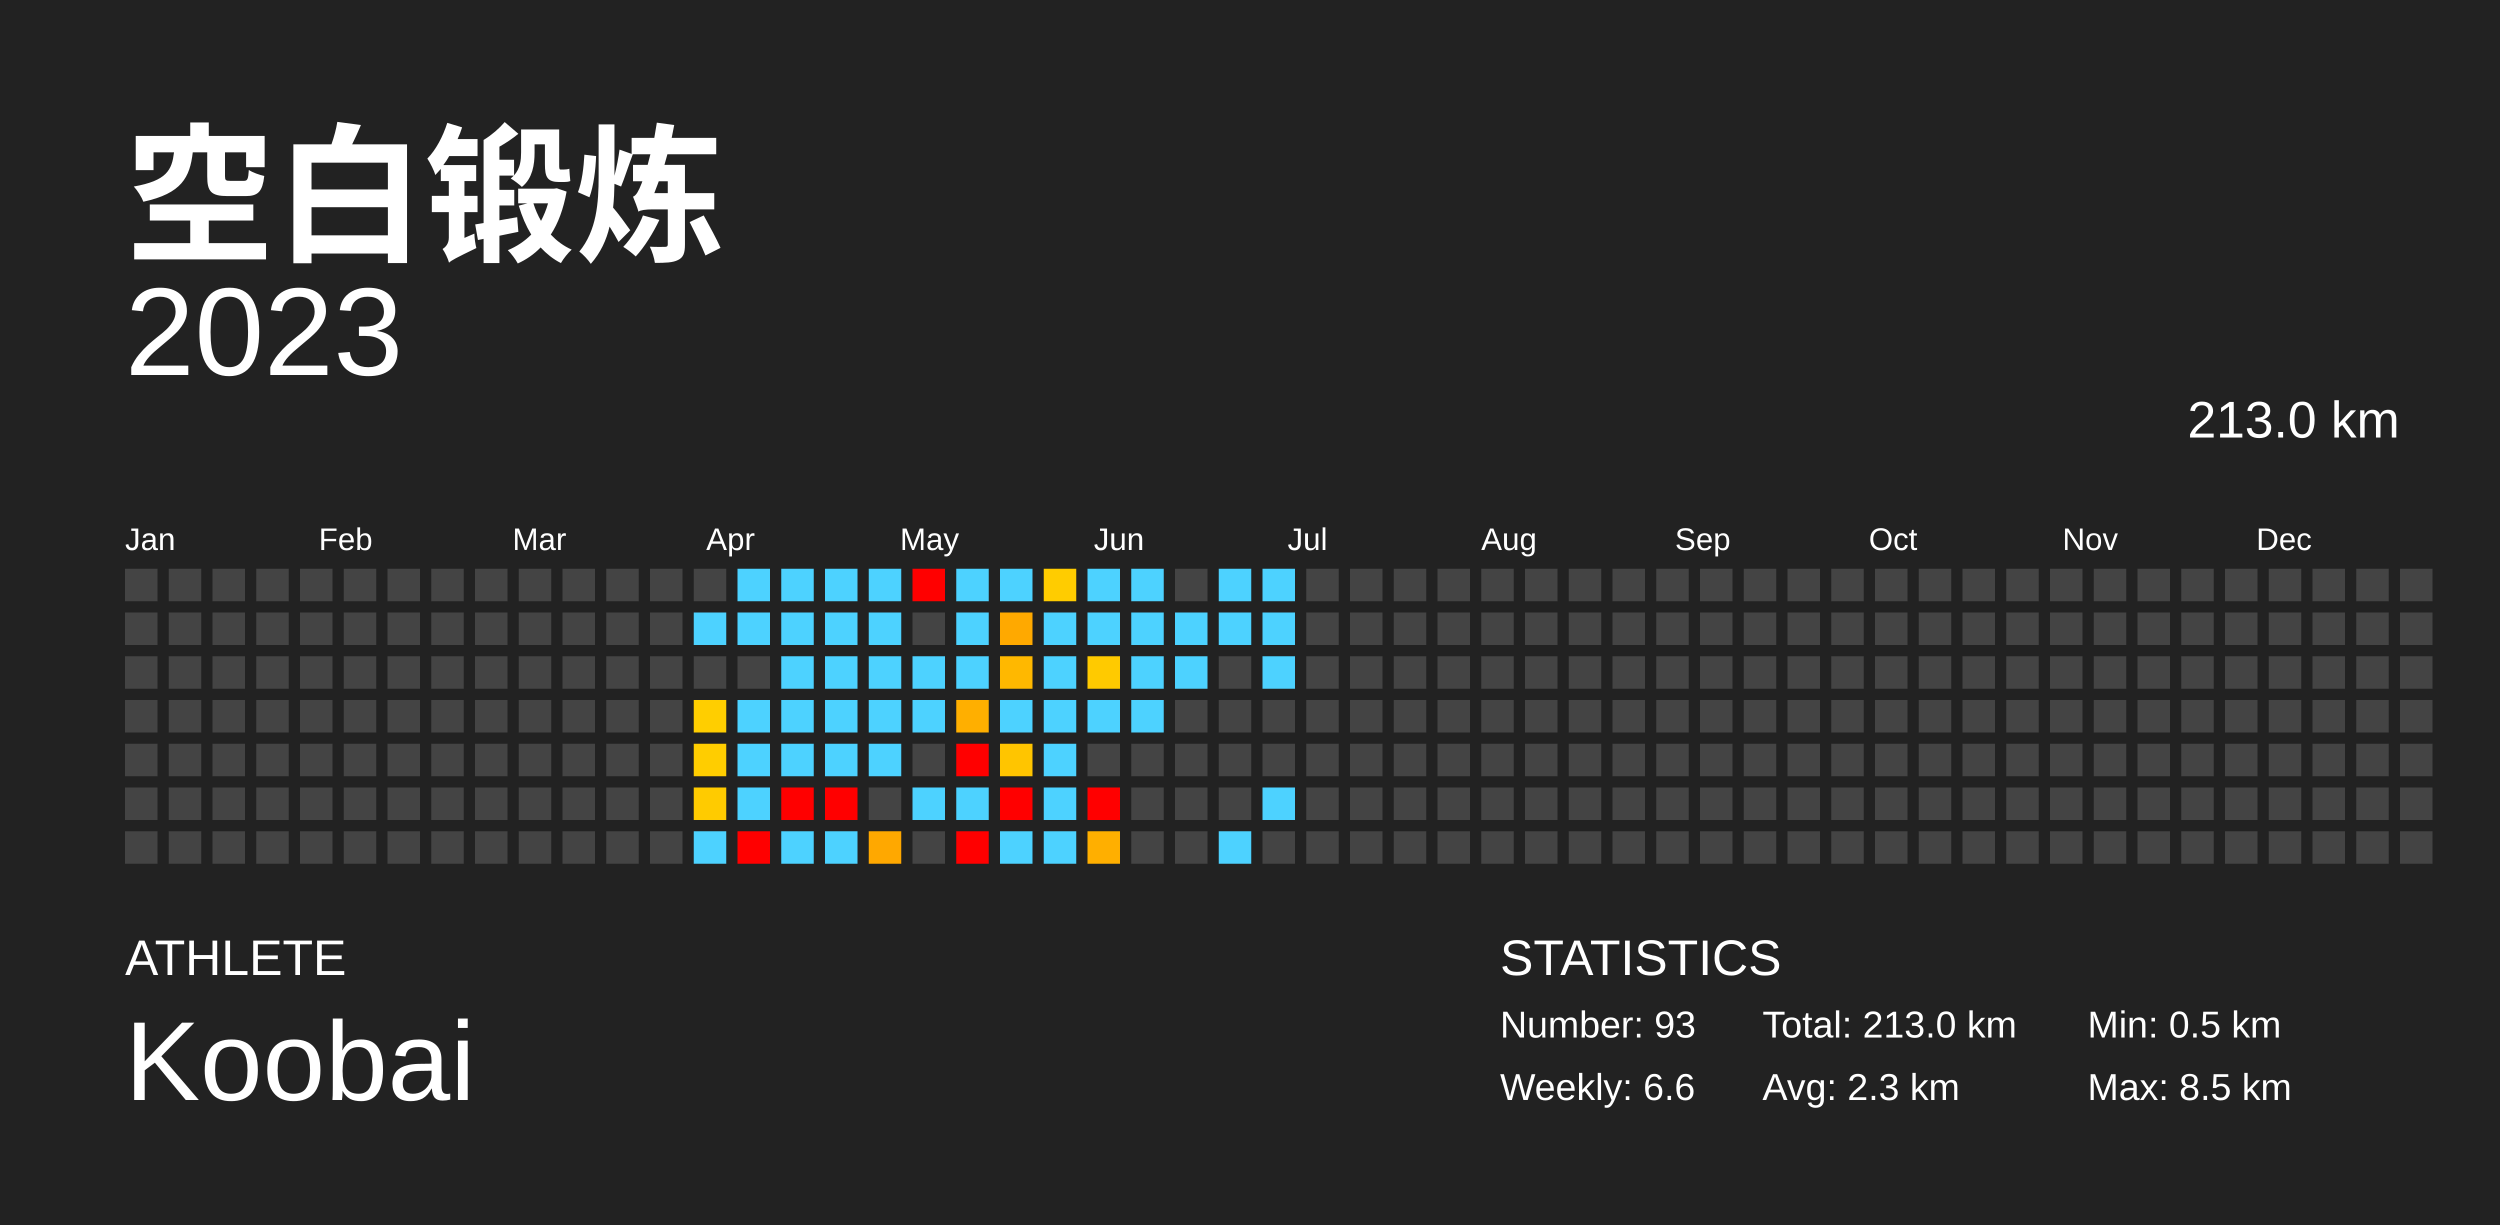
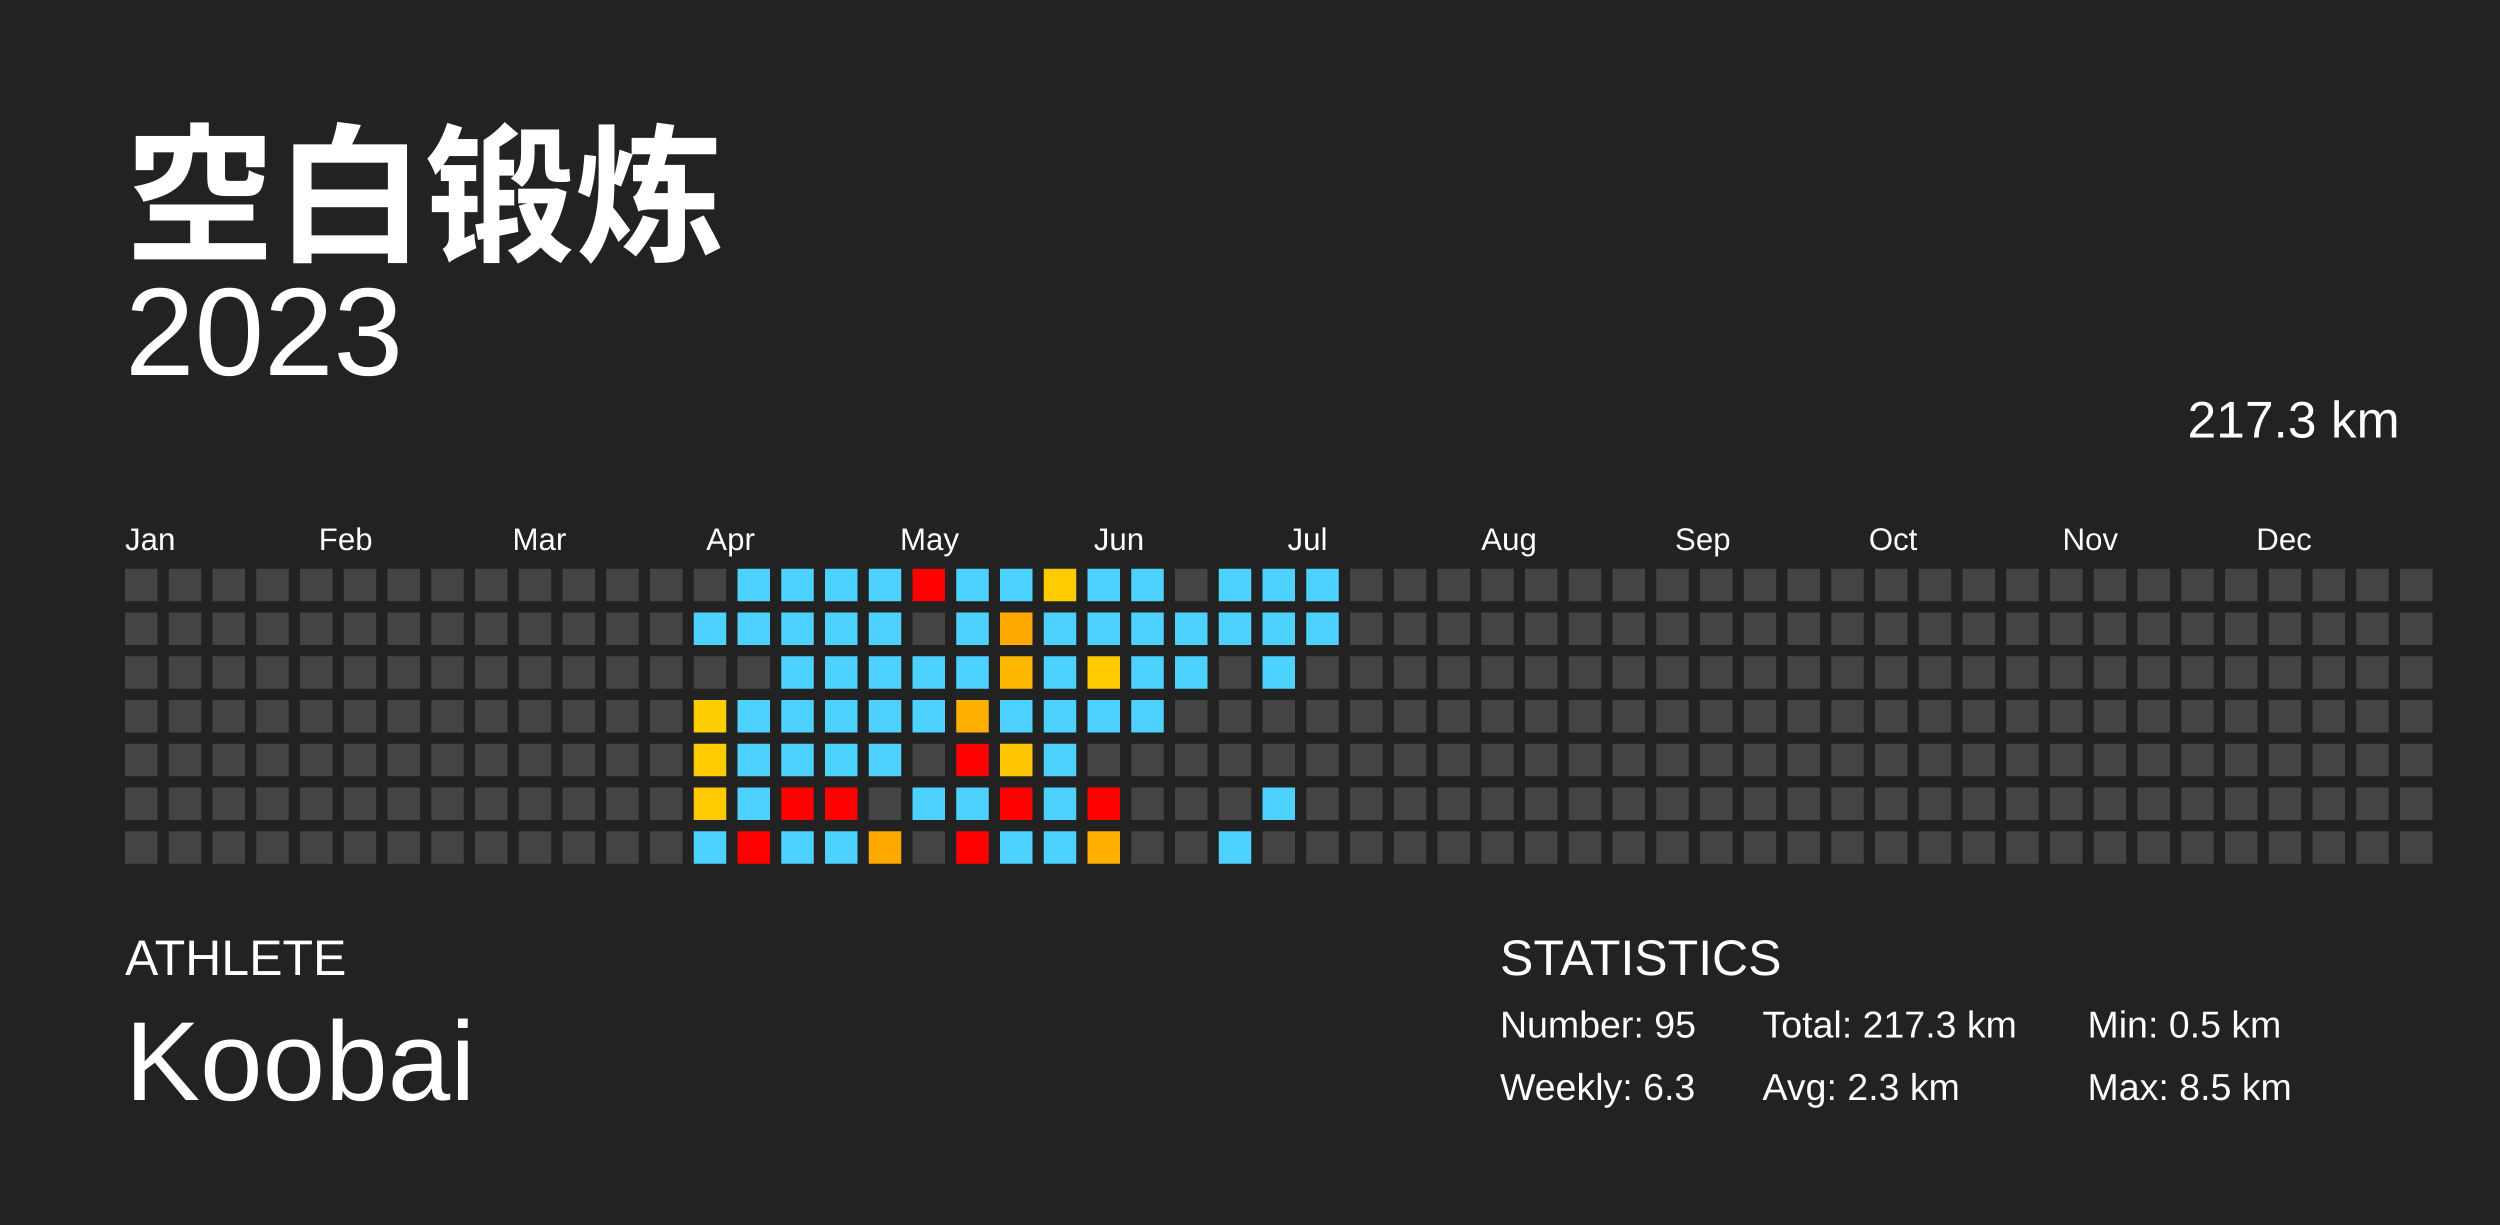
<svg xmlns="http://www.w3.org/2000/svg" baseProfile="full" height="98mm" version="1.1" viewBox="0,0,200,98" width="200mm">
  <defs />
  <rect fill="#222222" height="98" width="200" x="0" y="0" />
  <text fill="#FFFFFF" style="font-size:12px; font-family:Arial; font-weight:bold;" x="10" y="20">空白锻炼</text>
  <text fill="#FFFFFF" style="font-size:4px; font-family:Arial" x="10" y="78">ATHLETE</text>
  <text fill="#FFFFFF" style="font-size:9px; font-family:Arial" x="10" y="88">Koobai</text>
  <text fill="#FFFFFF" style="font-size:4px; font-family:Arial" x="120" y="78">STATISTICS</text>
-   <text fill="#FFFFFF" style="font-size:3px; font-family:Arial" x="120" y="83">Number: 93</text>
-   <text fill="#FFFFFF" style="font-size:3px; font-family:Arial" x="120" y="88">Weekly: 6.6</text>
-   <text fill="#FFFFFF" style="font-size:3px; font-family:Arial" x="141" y="83">Total: 213.0 km</text>
+   <text fill="#FFFFFF" style="font-size:3px; font-family:Arial" x="120" y="83">Number: 95</text>
+   <text fill="#FFFFFF" style="font-size:3px; font-family:Arial" x="120" y="88">Weekly: 6.3</text>
+   <text fill="#FFFFFF" style="font-size:3px; font-family:Arial" x="141" y="83">Total: 217.3 km</text>
  <text fill="#FFFFFF" style="font-size:3px; font-family:Arial" x="141" y="88">Avg: 2.3 km</text>
  <text fill="#FFFFFF" style="font-size:3px; font-family:Arial" x="167" y="83">Min: 0.5 km</text>
  <text fill="#FFFFFF" style="font-size:3px; font-family:Arial" x="167" y="88">Max: 8.5 km</text>
  <text alignment-baseline="hanging" fill="#FFFFFF" style="font-size:10.0px; font-family:Arial;" x="10" y="30">2023</text>
-   <text alignment-baseline="hanging" fill="#FFFFFF" style="font-size:4.125px; font-family:Arial;" x="175" y="35">213.0 km</text>
+   <text alignment-baseline="hanging" fill="#FFFFFF" style="font-size:4.125px; font-family:Arial;" x="175" y="35">217.3 km</text>
  <text fill="#FFFFFF" style="font-size:2.5px; font-family:Arial" x="10.0" y="44">Jan</text>
  <text fill="#FFFFFF" style="font-size:2.5px; font-family:Arial" x="25.5" y="44">Feb</text>
  <text fill="#FFFFFF" style="font-size:2.5px; font-family:Arial" x="41.0" y="44">Mar</text>
  <text fill="#FFFFFF" style="font-size:2.5px; font-family:Arial" x="56.5" y="44">Apr</text>
  <text fill="#FFFFFF" style="font-size:2.5px; font-family:Arial" x="72.0" y="44">May</text>
  <text fill="#FFFFFF" style="font-size:2.5px; font-family:Arial" x="87.5" y="44">Jun</text>
  <text fill="#FFFFFF" style="font-size:2.5px; font-family:Arial" x="103.0" y="44">Jul</text>
  <text fill="#FFFFFF" style="font-size:2.5px; font-family:Arial" x="118.5" y="44">Aug</text>
  <text fill="#FFFFFF" style="font-size:2.5px; font-family:Arial" x="134.0" y="44">Sep</text>
  <text fill="#FFFFFF" style="font-size:2.5px; font-family:Arial" x="149.5" y="44">Oct</text>
  <text fill="#FFFFFF" style="font-size:2.5px; font-family:Arial" x="165.0" y="44">Nov</text>
  <text fill="#FFFFFF" style="font-size:2.5px; font-family:Arial" x="180.5" y="44">Dec</text>
  <rect fill="#444444" height="2.6" width="2.6" x="10.0" y="45.5" />
  <rect fill="#444444" height="2.6" width="2.6" x="10.0" y="49.0" />
  <rect fill="#444444" height="2.6" width="2.6" x="10.0" y="52.5" />
  <rect fill="#444444" height="2.6" width="2.6" x="10.0" y="56.0" />
  <rect fill="#444444" height="2.6" width="2.6" x="10.0" y="59.5" />
  <rect fill="#444444" height="2.6" width="2.6" x="10.0" y="63.0" />
  <rect fill="#444444" height="2.6" width="2.6" x="10.0" y="66.5" />
  <rect fill="#444444" height="2.6" width="2.6" x="13.5" y="45.5" />
  <rect fill="#444444" height="2.6" width="2.6" x="13.5" y="49.0" />
  <rect fill="#444444" height="2.6" width="2.6" x="13.5" y="52.5" />
  <rect fill="#444444" height="2.6" width="2.6" x="13.5" y="56.0" />
  <rect fill="#444444" height="2.6" width="2.6" x="13.5" y="59.5" />
  <rect fill="#444444" height="2.6" width="2.6" x="13.5" y="63.0" />
  <rect fill="#444444" height="2.6" width="2.6" x="13.5" y="66.5" />
  <rect fill="#444444" height="2.6" width="2.6" x="17.0" y="45.5" />
  <rect fill="#444444" height="2.6" width="2.6" x="17.0" y="49.0" />
  <rect fill="#444444" height="2.6" width="2.6" x="17.0" y="52.5" />
  <rect fill="#444444" height="2.6" width="2.6" x="17.0" y="56.0" />
  <rect fill="#444444" height="2.6" width="2.6" x="17.0" y="59.5" />
  <rect fill="#444444" height="2.6" width="2.6" x="17.0" y="63.0" />
  <rect fill="#444444" height="2.6" width="2.6" x="17.0" y="66.5" />
  <rect fill="#444444" height="2.6" width="2.6" x="20.5" y="45.5" />
  <rect fill="#444444" height="2.6" width="2.6" x="20.5" y="49.0" />
  <rect fill="#444444" height="2.6" width="2.6" x="20.5" y="52.5" />
  <rect fill="#444444" height="2.6" width="2.6" x="20.5" y="56.0" />
  <rect fill="#444444" height="2.6" width="2.6" x="20.5" y="59.5" />
  <rect fill="#444444" height="2.6" width="2.6" x="20.5" y="63.0" />
  <rect fill="#444444" height="2.6" width="2.6" x="20.5" y="66.5" />
  <rect fill="#444444" height="2.6" width="2.6" x="24.0" y="45.5" />
  <rect fill="#444444" height="2.6" width="2.6" x="24.0" y="49.0" />
  <rect fill="#444444" height="2.6" width="2.6" x="24.0" y="52.5" />
  <rect fill="#444444" height="2.6" width="2.6" x="24.0" y="56.0" />
  <rect fill="#444444" height="2.6" width="2.6" x="24.0" y="59.5" />
  <rect fill="#444444" height="2.6" width="2.6" x="24.0" y="63.0" />
  <rect fill="#444444" height="2.6" width="2.6" x="24.0" y="66.5" />
  <rect fill="#444444" height="2.6" width="2.6" x="27.5" y="45.5" />
  <rect fill="#444444" height="2.6" width="2.6" x="27.5" y="49.0" />
  <rect fill="#444444" height="2.6" width="2.6" x="27.5" y="52.5" />
  <rect fill="#444444" height="2.6" width="2.6" x="27.5" y="56.0" />
  <rect fill="#444444" height="2.6" width="2.6" x="27.5" y="59.5" />
  <rect fill="#444444" height="2.6" width="2.6" x="27.5" y="63.0" />
  <rect fill="#444444" height="2.6" width="2.6" x="27.5" y="66.5" />
  <rect fill="#444444" height="2.6" width="2.6" x="31.0" y="45.5" />
  <rect fill="#444444" height="2.6" width="2.6" x="31.0" y="49.0" />
  <rect fill="#444444" height="2.6" width="2.6" x="31.0" y="52.5" />
  <rect fill="#444444" height="2.6" width="2.6" x="31.0" y="56.0" />
  <rect fill="#444444" height="2.6" width="2.6" x="31.0" y="59.5" />
  <rect fill="#444444" height="2.6" width="2.6" x="31.0" y="63.0" />
  <rect fill="#444444" height="2.6" width="2.6" x="31.0" y="66.5" />
  <rect fill="#444444" height="2.6" width="2.6" x="34.5" y="45.5" />
  <rect fill="#444444" height="2.6" width="2.6" x="34.5" y="49.0" />
  <rect fill="#444444" height="2.6" width="2.6" x="34.5" y="52.5" />
  <rect fill="#444444" height="2.6" width="2.6" x="34.5" y="56.0" />
  <rect fill="#444444" height="2.6" width="2.6" x="34.5" y="59.5" />
  <rect fill="#444444" height="2.6" width="2.6" x="34.5" y="63.0" />
  <rect fill="#444444" height="2.6" width="2.6" x="34.5" y="66.5" />
  <rect fill="#444444" height="2.6" width="2.6" x="38.0" y="45.5" />
  <rect fill="#444444" height="2.6" width="2.6" x="38.0" y="49.0" />
  <rect fill="#444444" height="2.6" width="2.6" x="38.0" y="52.5" />
  <rect fill="#444444" height="2.6" width="2.6" x="38.0" y="56.0" />
  <rect fill="#444444" height="2.6" width="2.6" x="38.0" y="59.5" />
  <rect fill="#444444" height="2.6" width="2.6" x="38.0" y="63.0" />
  <rect fill="#444444" height="2.6" width="2.6" x="38.0" y="66.5" />
  <rect fill="#444444" height="2.6" width="2.6" x="41.5" y="45.5" />
  <rect fill="#444444" height="2.6" width="2.6" x="41.5" y="49.0" />
  <rect fill="#444444" height="2.6" width="2.6" x="41.5" y="52.5" />
  <rect fill="#444444" height="2.6" width="2.6" x="41.5" y="56.0" />
  <rect fill="#444444" height="2.6" width="2.6" x="41.5" y="59.5" />
  <rect fill="#444444" height="2.6" width="2.6" x="41.5" y="63.0" />
  <rect fill="#444444" height="2.6" width="2.6" x="41.5" y="66.5" />
  <rect fill="#444444" height="2.6" width="2.6" x="45.0" y="45.5" />
  <rect fill="#444444" height="2.6" width="2.6" x="45.0" y="49.0" />
  <rect fill="#444444" height="2.6" width="2.6" x="45.0" y="52.5" />
  <rect fill="#444444" height="2.6" width="2.6" x="45.0" y="56.0" />
  <rect fill="#444444" height="2.6" width="2.6" x="45.0" y="59.5" />
  <rect fill="#444444" height="2.6" width="2.6" x="45.0" y="63.0" />
  <rect fill="#444444" height="2.6" width="2.6" x="45.0" y="66.5" />
  <rect fill="#444444" height="2.6" width="2.6" x="48.5" y="45.5" />
  <rect fill="#444444" height="2.6" width="2.6" x="48.5" y="49.0" />
  <rect fill="#444444" height="2.6" width="2.6" x="48.5" y="52.5" />
  <rect fill="#444444" height="2.6" width="2.6" x="48.5" y="56.0" />
  <rect fill="#444444" height="2.6" width="2.6" x="48.5" y="59.5" />
  <rect fill="#444444" height="2.6" width="2.6" x="48.5" y="63.0" />
  <rect fill="#444444" height="2.6" width="2.6" x="48.5" y="66.5" />
  <rect fill="#444444" height="2.6" width="2.6" x="52.0" y="45.5" />
  <rect fill="#444444" height="2.6" width="2.6" x="52.0" y="49.0" />
  <rect fill="#444444" height="2.6" width="2.6" x="52.0" y="52.5" />
  <rect fill="#444444" height="2.6" width="2.6" x="52.0" y="56.0" />
  <rect fill="#444444" height="2.6" width="2.6" x="52.0" y="59.5" />
  <rect fill="#444444" height="2.6" width="2.6" x="52.0" y="63.0" />
  <rect fill="#444444" height="2.6" width="2.6" x="52.0" y="66.5" />
  <rect fill="#444444" height="2.6" width="2.6" x="55.5" y="45.5" />
  <rect fill="#4dd2ff" height="2.6" width="2.6" x="55.5" y="49.0" />
  <rect fill="#444444" height="2.6" width="2.6" x="55.5" y="52.5" />
  <rect fill="#ffce00" height="2.6" width="2.6" x="55.5" y="56.0" />
  <rect fill="#ffcd00" height="2.6" width="2.6" x="55.5" y="59.5" />
  <rect fill="#ffcb00" height="2.6" width="2.6" x="55.5" y="63.0" />
  <rect fill="#4dd2ff" height="2.6" width="2.6" x="55.5" y="66.5" />
  <rect fill="#4dd2ff" height="2.6" width="2.6" x="59.0" y="45.5" />
  <rect fill="#4dd2ff" height="2.6" width="2.6" x="59.0" y="49.0" />
  <rect fill="#444444" height="2.6" width="2.6" x="59.0" y="52.5" />
  <rect fill="#4dd2ff" height="2.6" width="2.6" x="59.0" y="56.0" />
  <rect fill="#4dd2ff" height="2.6" width="2.6" x="59.0" y="59.5" />
  <rect fill="#4dd2ff" height="2.6" width="2.6" x="59.0" y="63.0" />
  <rect fill="red" height="2.6" width="2.6" x="59.0" y="66.5" />
  <rect fill="#4dd2ff" height="2.6" width="2.6" x="62.5" y="45.5" />
  <rect fill="#4dd2ff" height="2.6" width="2.6" x="62.5" y="49.0" />
  <rect fill="#4dd2ff" height="2.6" width="2.6" x="62.5" y="52.5" />
  <rect fill="#4dd2ff" height="2.6" width="2.6" x="62.5" y="56.0" />
  <rect fill="#4dd2ff" height="2.6" width="2.6" x="62.5" y="59.5" />
  <rect fill="red" height="2.6" width="2.6" x="62.5" y="63.0" />
  <rect fill="#4dd2ff" height="2.6" width="2.6" x="62.5" y="66.5" />
  <rect fill="#4dd2ff" height="2.6" width="2.6" x="66.0" y="45.5" />
  <rect fill="#4dd2ff" height="2.6" width="2.6" x="66.0" y="49.0" />
  <rect fill="#4dd2ff" height="2.6" width="2.6" x="66.0" y="52.5" />
  <rect fill="#4dd2ff" height="2.6" width="2.6" x="66.0" y="56.0" />
  <rect fill="#4dd2ff" height="2.6" width="2.6" x="66.0" y="59.5" />
  <rect fill="red" height="2.6" width="2.6" x="66.0" y="63.0" />
  <rect fill="#4dd2ff" height="2.6" width="2.6" x="66.0" y="66.5" />
  <rect fill="#4dd2ff" height="2.6" width="2.6" x="69.5" y="45.5" />
  <rect fill="#4dd2ff" height="2.6" width="2.6" x="69.5" y="49.0" />
  <rect fill="#4dd2ff" height="2.6" width="2.6" x="69.5" y="52.5" />
  <rect fill="#4dd2ff" height="2.6" width="2.6" x="69.5" y="56.0" />
  <rect fill="#4dd2ff" height="2.6" width="2.6" x="69.5" y="59.5" />
  <rect fill="#444444" height="2.6" width="2.6" x="69.5" y="63.0" />
  <rect fill="#ffa800" height="2.6" width="2.6" x="69.5" y="66.5" />
  <rect fill="red" height="2.6" width="2.6" x="73.0" y="45.5" />
  <rect fill="#444444" height="2.6" width="2.6" x="73.0" y="49.0" />
  <rect fill="#4dd2ff" height="2.6" width="2.6" x="73.0" y="52.5" />
  <rect fill="#4dd2ff" height="2.6" width="2.6" x="73.0" y="56.0" />
  <rect fill="#444444" height="2.6" width="2.6" x="73.0" y="59.5" />
  <rect fill="#4dd2ff" height="2.6" width="2.6" x="73.0" y="63.0" />
  <rect fill="#444444" height="2.6" width="2.6" x="73.0" y="66.5" />
  <rect fill="#4dd2ff" height="2.6" width="2.6" x="76.5" y="45.5" />
  <rect fill="#4dd2ff" height="2.6" width="2.6" x="76.5" y="49.0" />
  <rect fill="#4dd2ff" height="2.6" width="2.6" x="76.5" y="52.5" />
  <rect fill="#ffaf00" height="2.6" width="2.6" x="76.5" y="56.0" />
  <rect fill="red" height="2.6" width="2.6" x="76.5" y="59.5" />
  <rect fill="#4dd2ff" height="2.6" width="2.6" x="76.5" y="63.0" />
  <rect fill="red" height="2.6" width="2.6" x="76.5" y="66.5" />
  <rect fill="#4dd2ff" height="2.6" width="2.6" x="80.0" y="45.5" />
  <rect fill="#ffa900" height="2.6" width="2.6" x="80.0" y="49.0" />
  <rect fill="#ffb800" height="2.6" width="2.6" x="80.0" y="52.5" />
  <rect fill="#4dd2ff" height="2.6" width="2.6" x="80.0" y="56.0" />
  <rect fill="#ffc500" height="2.6" width="2.6" x="80.0" y="59.5" />
  <rect fill="red" height="2.6" width="2.6" x="80.0" y="63.0" />
  <rect fill="#4dd2ff" height="2.6" width="2.6" x="80.0" y="66.5" />
  <rect fill="#ffcc00" height="2.6" width="2.6" x="83.5" y="45.5" />
  <rect fill="#4dd2ff" height="2.6" width="2.6" x="83.5" y="49.0" />
  <rect fill="#4dd2ff" height="2.6" width="2.6" x="83.5" y="52.5" />
  <rect fill="#4dd2ff" height="2.6" width="2.6" x="83.5" y="56.0" />
  <rect fill="#4dd2ff" height="2.6" width="2.6" x="83.5" y="59.5" />
  <rect fill="#4dd2ff" height="2.6" width="2.6" x="83.5" y="63.0" />
  <rect fill="#4dd2ff" height="2.6" width="2.6" x="83.5" y="66.5" />
  <rect fill="#4dd2ff" height="2.6" width="2.6" x="87.0" y="45.5" />
  <rect fill="#4dd2ff" height="2.6" width="2.6" x="87.0" y="49.0" />
  <rect fill="#ffca00" height="2.6" width="2.6" x="87.0" y="52.5" />
  <rect fill="#4dd2ff" height="2.6" width="2.6" x="87.0" y="56.0" />
  <rect fill="#444444" height="2.6" width="2.6" x="87.0" y="59.5" />
  <rect fill="red" height="2.6" width="2.6" x="87.0" y="63.0" />
  <rect fill="#ffaf00" height="2.6" width="2.6" x="87.0" y="66.5" />
  <rect fill="#4dd2ff" height="2.6" width="2.6" x="90.5" y="45.5" />
  <rect fill="#4dd2ff" height="2.6" width="2.6" x="90.5" y="49.0" />
  <rect fill="#4dd2ff" height="2.6" width="2.6" x="90.5" y="52.5" />
  <rect fill="#4dd2ff" height="2.6" width="2.6" x="90.5" y="56.0" />
  <rect fill="#444444" height="2.6" width="2.6" x="90.5" y="59.5" />
  <rect fill="#444444" height="2.6" width="2.6" x="90.5" y="63.0" />
  <rect fill="#444444" height="2.6" width="2.6" x="90.5" y="66.5" />
  <rect fill="#444444" height="2.6" width="2.6" x="94.0" y="45.5" />
  <rect fill="#4dd2ff" height="2.6" width="2.6" x="94.0" y="49.0" />
  <rect fill="#4dd2ff" height="2.6" width="2.6" x="94.0" y="52.5" />
  <rect fill="#444444" height="2.6" width="2.6" x="94.0" y="56.0" />
  <rect fill="#444444" height="2.6" width="2.6" x="94.0" y="59.5" />
  <rect fill="#444444" height="2.6" width="2.6" x="94.0" y="63.0" />
  <rect fill="#444444" height="2.6" width="2.6" x="94.0" y="66.5" />
  <rect fill="#4dd2ff" height="2.6" width="2.6" x="97.5" y="45.5" />
  <rect fill="#4dd2ff" height="2.6" width="2.6" x="97.5" y="49.0" />
  <rect fill="#444444" height="2.6" width="2.6" x="97.5" y="52.5" />
  <rect fill="#444444" height="2.6" width="2.6" x="97.5" y="56.0" />
  <rect fill="#444444" height="2.6" width="2.6" x="97.5" y="59.5" />
  <rect fill="#444444" height="2.6" width="2.6" x="97.5" y="63.0" />
  <rect fill="#4dd2ff" height="2.6" width="2.6" x="97.5" y="66.5" />
  <rect fill="#4dd2ff" height="2.6" width="2.6" x="101.0" y="45.5" />
  <rect fill="#4dd2ff" height="2.6" width="2.6" x="101.0" y="49.0" />
  <rect fill="#4dd2ff" height="2.6" width="2.6" x="101.0" y="52.5" />
  <rect fill="#444444" height="2.6" width="2.6" x="101.0" y="56.0" />
  <rect fill="#444444" height="2.6" width="2.6" x="101.0" y="59.5" />
  <rect fill="#4dd2ff" height="2.6" width="2.6" x="101.0" y="63.0" />
  <rect fill="#444444" height="2.6" width="2.6" x="101.0" y="66.5" />
-   <rect fill="#444444" height="2.6" width="2.6" x="104.5" y="45.5" />
-   <rect fill="#444444" height="2.6" width="2.6" x="104.5" y="49.0" />
+   <rect fill="#4dd2ff" height="2.6" width="2.6" x="104.5" y="45.5" />
+   <rect fill="#4dd2ff" height="2.6" width="2.6" x="104.5" y="49.0" />
  <rect fill="#444444" height="2.6" width="2.6" x="104.5" y="52.5" />
  <rect fill="#444444" height="2.6" width="2.6" x="104.5" y="56.0" />
  <rect fill="#444444" height="2.6" width="2.6" x="104.5" y="59.5" />
  <rect fill="#444444" height="2.6" width="2.6" x="104.5" y="63.0" />
  <rect fill="#444444" height="2.6" width="2.6" x="104.5" y="66.5" />
  <rect fill="#444444" height="2.6" width="2.6" x="108.0" y="45.5" />
  <rect fill="#444444" height="2.6" width="2.6" x="108.0" y="49.0" />
  <rect fill="#444444" height="2.6" width="2.6" x="108.0" y="52.5" />
  <rect fill="#444444" height="2.6" width="2.6" x="108.0" y="56.0" />
  <rect fill="#444444" height="2.6" width="2.6" x="108.0" y="59.5" />
  <rect fill="#444444" height="2.6" width="2.6" x="108.0" y="63.0" />
  <rect fill="#444444" height="2.6" width="2.6" x="108.0" y="66.5" />
  <rect fill="#444444" height="2.6" width="2.6" x="111.5" y="45.5" />
  <rect fill="#444444" height="2.6" width="2.6" x="111.5" y="49.0" />
  <rect fill="#444444" height="2.6" width="2.6" x="111.5" y="52.5" />
  <rect fill="#444444" height="2.6" width="2.6" x="111.5" y="56.0" />
  <rect fill="#444444" height="2.6" width="2.6" x="111.5" y="59.5" />
  <rect fill="#444444" height="2.6" width="2.6" x="111.5" y="63.0" />
  <rect fill="#444444" height="2.6" width="2.6" x="111.5" y="66.5" />
  <rect fill="#444444" height="2.6" width="2.6" x="115.0" y="45.5" />
  <rect fill="#444444" height="2.6" width="2.6" x="115.0" y="49.0" />
  <rect fill="#444444" height="2.6" width="2.6" x="115.0" y="52.5" />
  <rect fill="#444444" height="2.6" width="2.6" x="115.0" y="56.0" />
  <rect fill="#444444" height="2.6" width="2.6" x="115.0" y="59.5" />
  <rect fill="#444444" height="2.6" width="2.6" x="115.0" y="63.0" />
  <rect fill="#444444" height="2.6" width="2.6" x="115.0" y="66.5" />
  <rect fill="#444444" height="2.6" width="2.6" x="118.5" y="45.5" />
  <rect fill="#444444" height="2.6" width="2.6" x="118.5" y="49.0" />
  <rect fill="#444444" height="2.6" width="2.6" x="118.5" y="52.5" />
  <rect fill="#444444" height="2.6" width="2.6" x="118.5" y="56.0" />
  <rect fill="#444444" height="2.6" width="2.6" x="118.5" y="59.5" />
  <rect fill="#444444" height="2.6" width="2.6" x="118.5" y="63.0" />
  <rect fill="#444444" height="2.6" width="2.6" x="118.5" y="66.5" />
  <rect fill="#444444" height="2.6" width="2.6" x="122.0" y="45.5" />
  <rect fill="#444444" height="2.6" width="2.6" x="122.0" y="49.0" />
  <rect fill="#444444" height="2.6" width="2.6" x="122.0" y="52.5" />
  <rect fill="#444444" height="2.6" width="2.6" x="122.0" y="56.0" />
  <rect fill="#444444" height="2.6" width="2.6" x="122.0" y="59.5" />
  <rect fill="#444444" height="2.6" width="2.6" x="122.0" y="63.0" />
  <rect fill="#444444" height="2.6" width="2.6" x="122.0" y="66.5" />
  <rect fill="#444444" height="2.6" width="2.6" x="125.5" y="45.5" />
  <rect fill="#444444" height="2.6" width="2.6" x="125.5" y="49.0" />
  <rect fill="#444444" height="2.6" width="2.6" x="125.5" y="52.5" />
  <rect fill="#444444" height="2.6" width="2.6" x="125.5" y="56.0" />
  <rect fill="#444444" height="2.6" width="2.6" x="125.5" y="59.5" />
  <rect fill="#444444" height="2.6" width="2.6" x="125.5" y="63.0" />
  <rect fill="#444444" height="2.6" width="2.6" x="125.5" y="66.5" />
  <rect fill="#444444" height="2.6" width="2.6" x="129.0" y="45.5" />
  <rect fill="#444444" height="2.6" width="2.6" x="129.0" y="49.0" />
  <rect fill="#444444" height="2.6" width="2.6" x="129.0" y="52.5" />
  <rect fill="#444444" height="2.6" width="2.6" x="129.0" y="56.0" />
  <rect fill="#444444" height="2.6" width="2.6" x="129.0" y="59.5" />
  <rect fill="#444444" height="2.6" width="2.6" x="129.0" y="63.0" />
  <rect fill="#444444" height="2.6" width="2.6" x="129.0" y="66.5" />
  <rect fill="#444444" height="2.6" width="2.6" x="132.5" y="45.5" />
  <rect fill="#444444" height="2.6" width="2.6" x="132.5" y="49.0" />
  <rect fill="#444444" height="2.6" width="2.6" x="132.5" y="52.5" />
  <rect fill="#444444" height="2.6" width="2.6" x="132.5" y="56.0" />
  <rect fill="#444444" height="2.6" width="2.6" x="132.5" y="59.5" />
  <rect fill="#444444" height="2.6" width="2.6" x="132.5" y="63.0" />
  <rect fill="#444444" height="2.6" width="2.6" x="132.5" y="66.5" />
  <rect fill="#444444" height="2.6" width="2.6" x="136.0" y="45.5" />
  <rect fill="#444444" height="2.6" width="2.6" x="136.0" y="49.0" />
  <rect fill="#444444" height="2.6" width="2.6" x="136.0" y="52.5" />
  <rect fill="#444444" height="2.6" width="2.6" x="136.0" y="56.0" />
  <rect fill="#444444" height="2.6" width="2.6" x="136.0" y="59.5" />
  <rect fill="#444444" height="2.6" width="2.6" x="136.0" y="63.0" />
  <rect fill="#444444" height="2.6" width="2.6" x="136.0" y="66.5" />
  <rect fill="#444444" height="2.6" width="2.6" x="139.5" y="45.5" />
  <rect fill="#444444" height="2.6" width="2.6" x="139.5" y="49.0" />
  <rect fill="#444444" height="2.6" width="2.6" x="139.5" y="52.5" />
  <rect fill="#444444" height="2.6" width="2.6" x="139.5" y="56.0" />
  <rect fill="#444444" height="2.6" width="2.6" x="139.5" y="59.5" />
  <rect fill="#444444" height="2.6" width="2.6" x="139.5" y="63.0" />
  <rect fill="#444444" height="2.6" width="2.6" x="139.5" y="66.5" />
  <rect fill="#444444" height="2.6" width="2.6" x="143.0" y="45.5" />
  <rect fill="#444444" height="2.6" width="2.6" x="143.0" y="49.0" />
  <rect fill="#444444" height="2.6" width="2.6" x="143.0" y="52.5" />
  <rect fill="#444444" height="2.6" width="2.6" x="143.0" y="56.0" />
  <rect fill="#444444" height="2.6" width="2.6" x="143.0" y="59.5" />
  <rect fill="#444444" height="2.6" width="2.6" x="143.0" y="63.0" />
  <rect fill="#444444" height="2.6" width="2.6" x="143.0" y="66.5" />
  <rect fill="#444444" height="2.6" width="2.6" x="146.5" y="45.5" />
  <rect fill="#444444" height="2.6" width="2.6" x="146.5" y="49.0" />
  <rect fill="#444444" height="2.6" width="2.6" x="146.5" y="52.5" />
  <rect fill="#444444" height="2.6" width="2.6" x="146.5" y="56.0" />
  <rect fill="#444444" height="2.6" width="2.6" x="146.5" y="59.5" />
  <rect fill="#444444" height="2.6" width="2.6" x="146.5" y="63.0" />
  <rect fill="#444444" height="2.6" width="2.6" x="146.5" y="66.5" />
  <rect fill="#444444" height="2.6" width="2.6" x="150.0" y="45.5" />
  <rect fill="#444444" height="2.6" width="2.6" x="150.0" y="49.0" />
  <rect fill="#444444" height="2.6" width="2.6" x="150.0" y="52.5" />
  <rect fill="#444444" height="2.6" width="2.6" x="150.0" y="56.0" />
  <rect fill="#444444" height="2.6" width="2.6" x="150.0" y="59.5" />
  <rect fill="#444444" height="2.6" width="2.6" x="150.0" y="63.0" />
  <rect fill="#444444" height="2.6" width="2.6" x="150.0" y="66.5" />
  <rect fill="#444444" height="2.6" width="2.6" x="153.5" y="45.5" />
  <rect fill="#444444" height="2.6" width="2.6" x="153.5" y="49.0" />
  <rect fill="#444444" height="2.6" width="2.6" x="153.5" y="52.5" />
  <rect fill="#444444" height="2.6" width="2.6" x="153.5" y="56.0" />
  <rect fill="#444444" height="2.6" width="2.6" x="153.5" y="59.5" />
  <rect fill="#444444" height="2.6" width="2.6" x="153.5" y="63.0" />
  <rect fill="#444444" height="2.6" width="2.6" x="153.5" y="66.5" />
  <rect fill="#444444" height="2.6" width="2.6" x="157.0" y="45.5" />
  <rect fill="#444444" height="2.6" width="2.6" x="157.0" y="49.0" />
  <rect fill="#444444" height="2.6" width="2.6" x="157.0" y="52.5" />
  <rect fill="#444444" height="2.6" width="2.6" x="157.0" y="56.0" />
  <rect fill="#444444" height="2.6" width="2.6" x="157.0" y="59.5" />
  <rect fill="#444444" height="2.6" width="2.6" x="157.0" y="63.0" />
  <rect fill="#444444" height="2.6" width="2.6" x="157.0" y="66.5" />
  <rect fill="#444444" height="2.6" width="2.6" x="160.5" y="45.5" />
  <rect fill="#444444" height="2.6" width="2.6" x="160.5" y="49.0" />
  <rect fill="#444444" height="2.6" width="2.6" x="160.5" y="52.5" />
  <rect fill="#444444" height="2.6" width="2.6" x="160.5" y="56.0" />
  <rect fill="#444444" height="2.6" width="2.6" x="160.5" y="59.5" />
  <rect fill="#444444" height="2.6" width="2.6" x="160.5" y="63.0" />
  <rect fill="#444444" height="2.6" width="2.6" x="160.5" y="66.5" />
  <rect fill="#444444" height="2.6" width="2.6" x="164.0" y="45.5" />
  <rect fill="#444444" height="2.6" width="2.6" x="164.0" y="49.0" />
  <rect fill="#444444" height="2.6" width="2.6" x="164.0" y="52.5" />
  <rect fill="#444444" height="2.6" width="2.6" x="164.0" y="56.0" />
  <rect fill="#444444" height="2.6" width="2.6" x="164.0" y="59.5" />
  <rect fill="#444444" height="2.6" width="2.6" x="164.0" y="63.0" />
  <rect fill="#444444" height="2.6" width="2.6" x="164.0" y="66.5" />
  <rect fill="#444444" height="2.6" width="2.6" x="167.5" y="45.5" />
  <rect fill="#444444" height="2.6" width="2.6" x="167.5" y="49.0" />
  <rect fill="#444444" height="2.6" width="2.6" x="167.5" y="52.5" />
  <rect fill="#444444" height="2.6" width="2.6" x="167.5" y="56.0" />
  <rect fill="#444444" height="2.6" width="2.6" x="167.5" y="59.5" />
  <rect fill="#444444" height="2.6" width="2.6" x="167.5" y="63.0" />
  <rect fill="#444444" height="2.6" width="2.6" x="167.5" y="66.5" />
  <rect fill="#444444" height="2.6" width="2.6" x="171.0" y="45.5" />
  <rect fill="#444444" height="2.6" width="2.6" x="171.0" y="49.0" />
  <rect fill="#444444" height="2.6" width="2.6" x="171.0" y="52.5" />
  <rect fill="#444444" height="2.6" width="2.6" x="171.0" y="56.0" />
  <rect fill="#444444" height="2.6" width="2.6" x="171.0" y="59.5" />
  <rect fill="#444444" height="2.6" width="2.6" x="171.0" y="63.0" />
  <rect fill="#444444" height="2.6" width="2.6" x="171.0" y="66.5" />
  <rect fill="#444444" height="2.6" width="2.6" x="174.5" y="45.5" />
  <rect fill="#444444" height="2.6" width="2.6" x="174.5" y="49.0" />
  <rect fill="#444444" height="2.6" width="2.6" x="174.5" y="52.5" />
  <rect fill="#444444" height="2.6" width="2.6" x="174.5" y="56.0" />
  <rect fill="#444444" height="2.6" width="2.6" x="174.5" y="59.5" />
  <rect fill="#444444" height="2.6" width="2.6" x="174.5" y="63.0" />
  <rect fill="#444444" height="2.6" width="2.6" x="174.5" y="66.5" />
  <rect fill="#444444" height="2.6" width="2.6" x="178.0" y="45.5" />
  <rect fill="#444444" height="2.6" width="2.6" x="178.0" y="49.0" />
  <rect fill="#444444" height="2.6" width="2.6" x="178.0" y="52.5" />
  <rect fill="#444444" height="2.6" width="2.6" x="178.0" y="56.0" />
  <rect fill="#444444" height="2.6" width="2.6" x="178.0" y="59.5" />
  <rect fill="#444444" height="2.6" width="2.6" x="178.0" y="63.0" />
  <rect fill="#444444" height="2.6" width="2.6" x="178.0" y="66.5" />
  <rect fill="#444444" height="2.6" width="2.6" x="181.5" y="45.5" />
  <rect fill="#444444" height="2.6" width="2.6" x="181.5" y="49.0" />
  <rect fill="#444444" height="2.6" width="2.6" x="181.5" y="52.5" />
  <rect fill="#444444" height="2.6" width="2.6" x="181.5" y="56.0" />
  <rect fill="#444444" height="2.6" width="2.6" x="181.5" y="59.5" />
  <rect fill="#444444" height="2.6" width="2.6" x="181.5" y="63.0" />
  <rect fill="#444444" height="2.6" width="2.6" x="181.5" y="66.5" />
  <rect fill="#444444" height="2.6" width="2.6" x="185.0" y="45.5" />
  <rect fill="#444444" height="2.6" width="2.6" x="185.0" y="49.0" />
  <rect fill="#444444" height="2.6" width="2.6" x="185.0" y="52.5" />
  <rect fill="#444444" height="2.6" width="2.6" x="185.0" y="56.0" />
  <rect fill="#444444" height="2.6" width="2.6" x="185.0" y="59.5" />
  <rect fill="#444444" height="2.6" width="2.6" x="185.0" y="63.0" />
  <rect fill="#444444" height="2.6" width="2.6" x="185.0" y="66.5" />
  <rect fill="#444444" height="2.6" width="2.6" x="188.5" y="45.5" />
  <rect fill="#444444" height="2.6" width="2.6" x="188.5" y="49.0" />
  <rect fill="#444444" height="2.6" width="2.6" x="188.5" y="52.5" />
  <rect fill="#444444" height="2.6" width="2.6" x="188.5" y="56.0" />
  <rect fill="#444444" height="2.6" width="2.6" x="188.5" y="59.5" />
  <rect fill="#444444" height="2.6" width="2.6" x="188.5" y="63.0" />
  <rect fill="#444444" height="2.6" width="2.6" x="188.5" y="66.5" />
  <rect fill="#444444" height="2.6" width="2.6" x="192.0" y="45.5" />
  <rect fill="#444444" height="2.6" width="2.6" x="192.0" y="49.0" />
  <rect fill="#444444" height="2.6" width="2.6" x="192.0" y="52.5" />
  <rect fill="#444444" height="2.6" width="2.6" x="192.0" y="56.0" />
  <rect fill="#444444" height="2.6" width="2.6" x="192.0" y="59.5" />
  <rect fill="#444444" height="2.6" width="2.6" x="192.0" y="63.0" />
  <rect fill="#444444" height="2.6" width="2.6" x="192.0" y="66.5" />
</svg>
